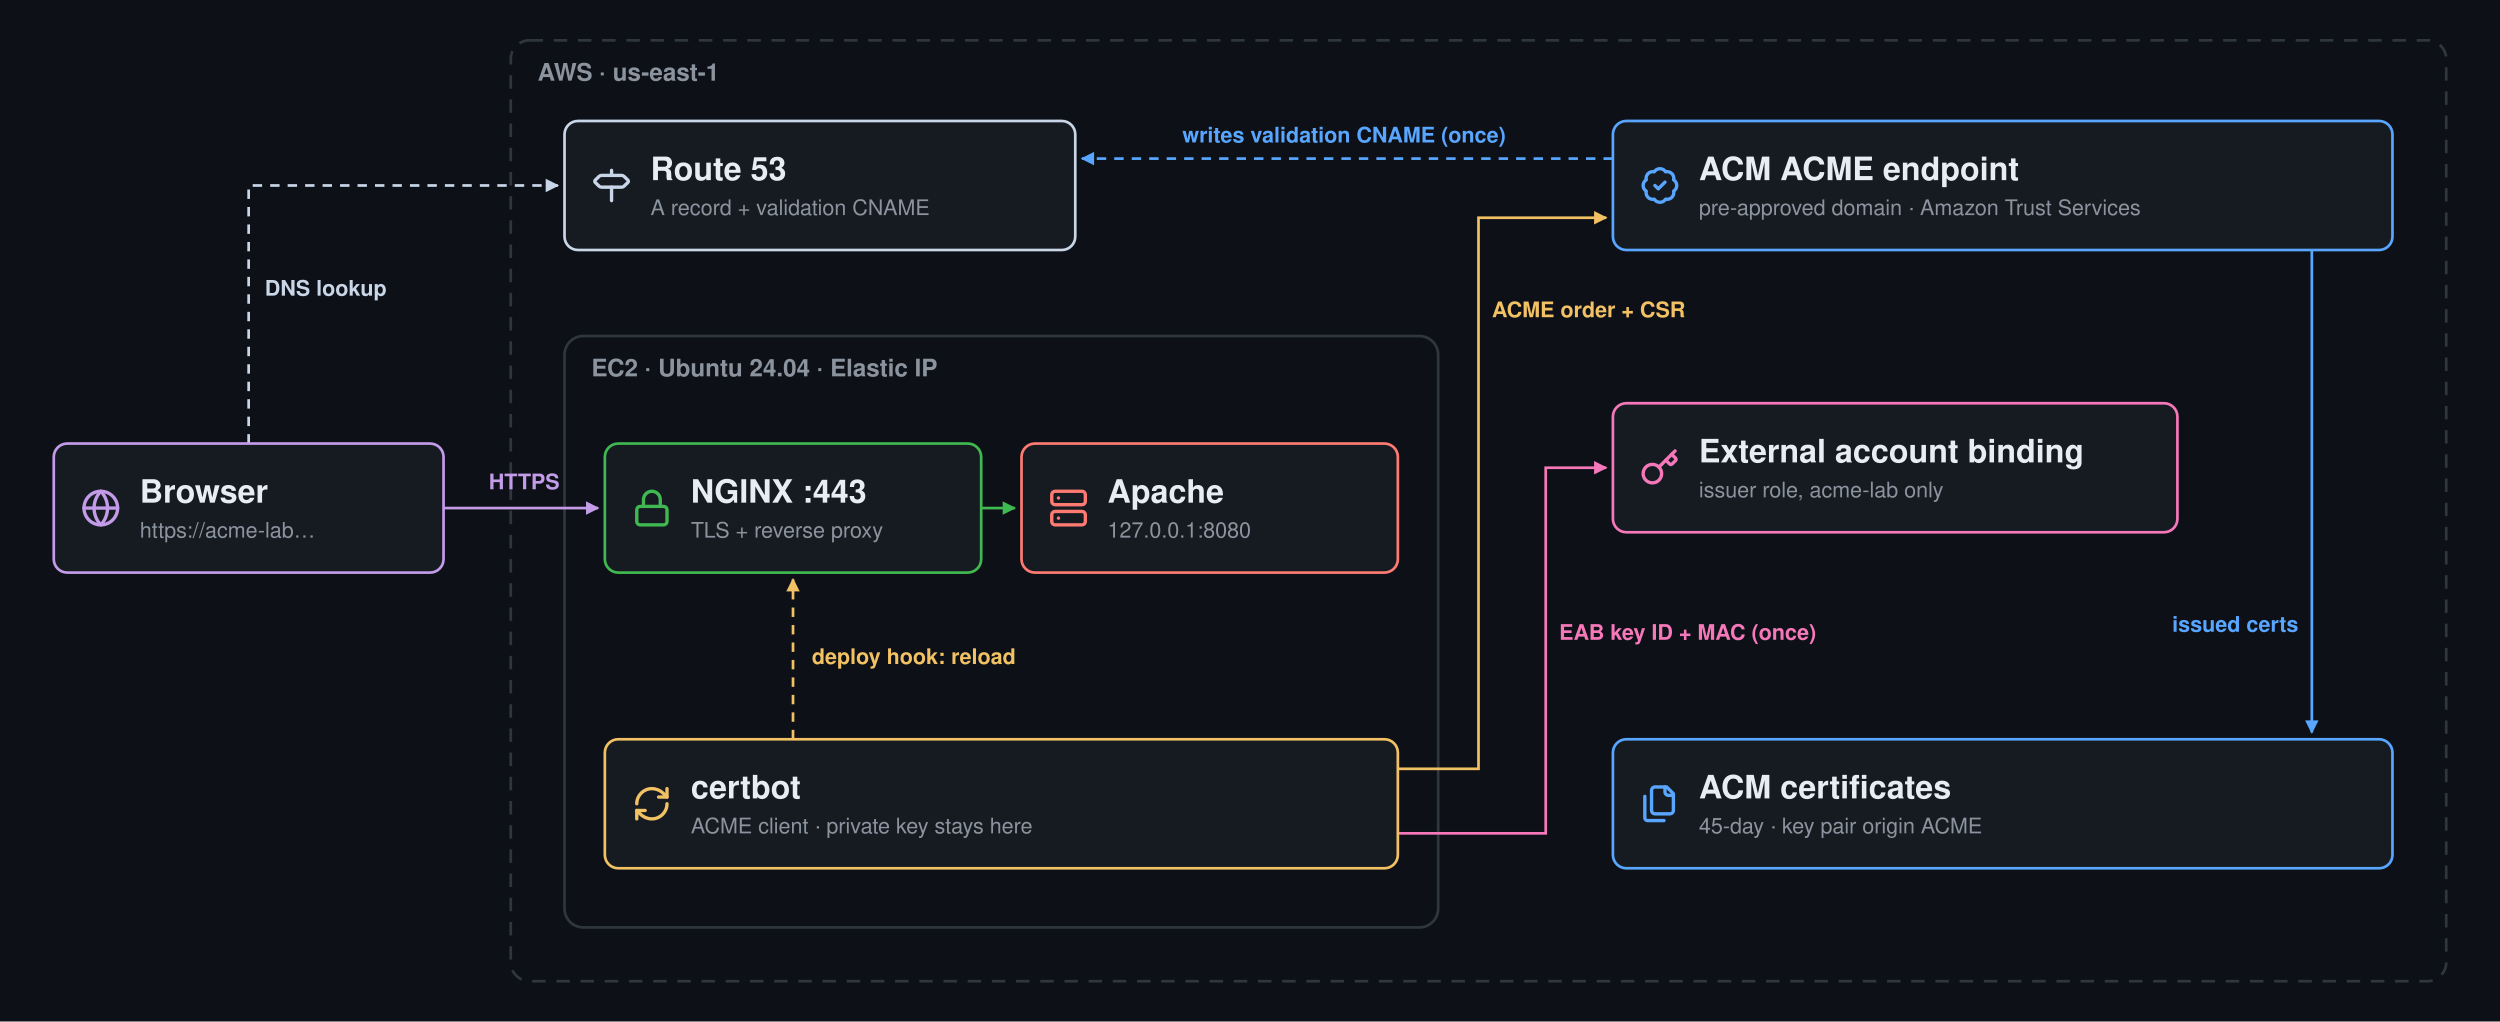
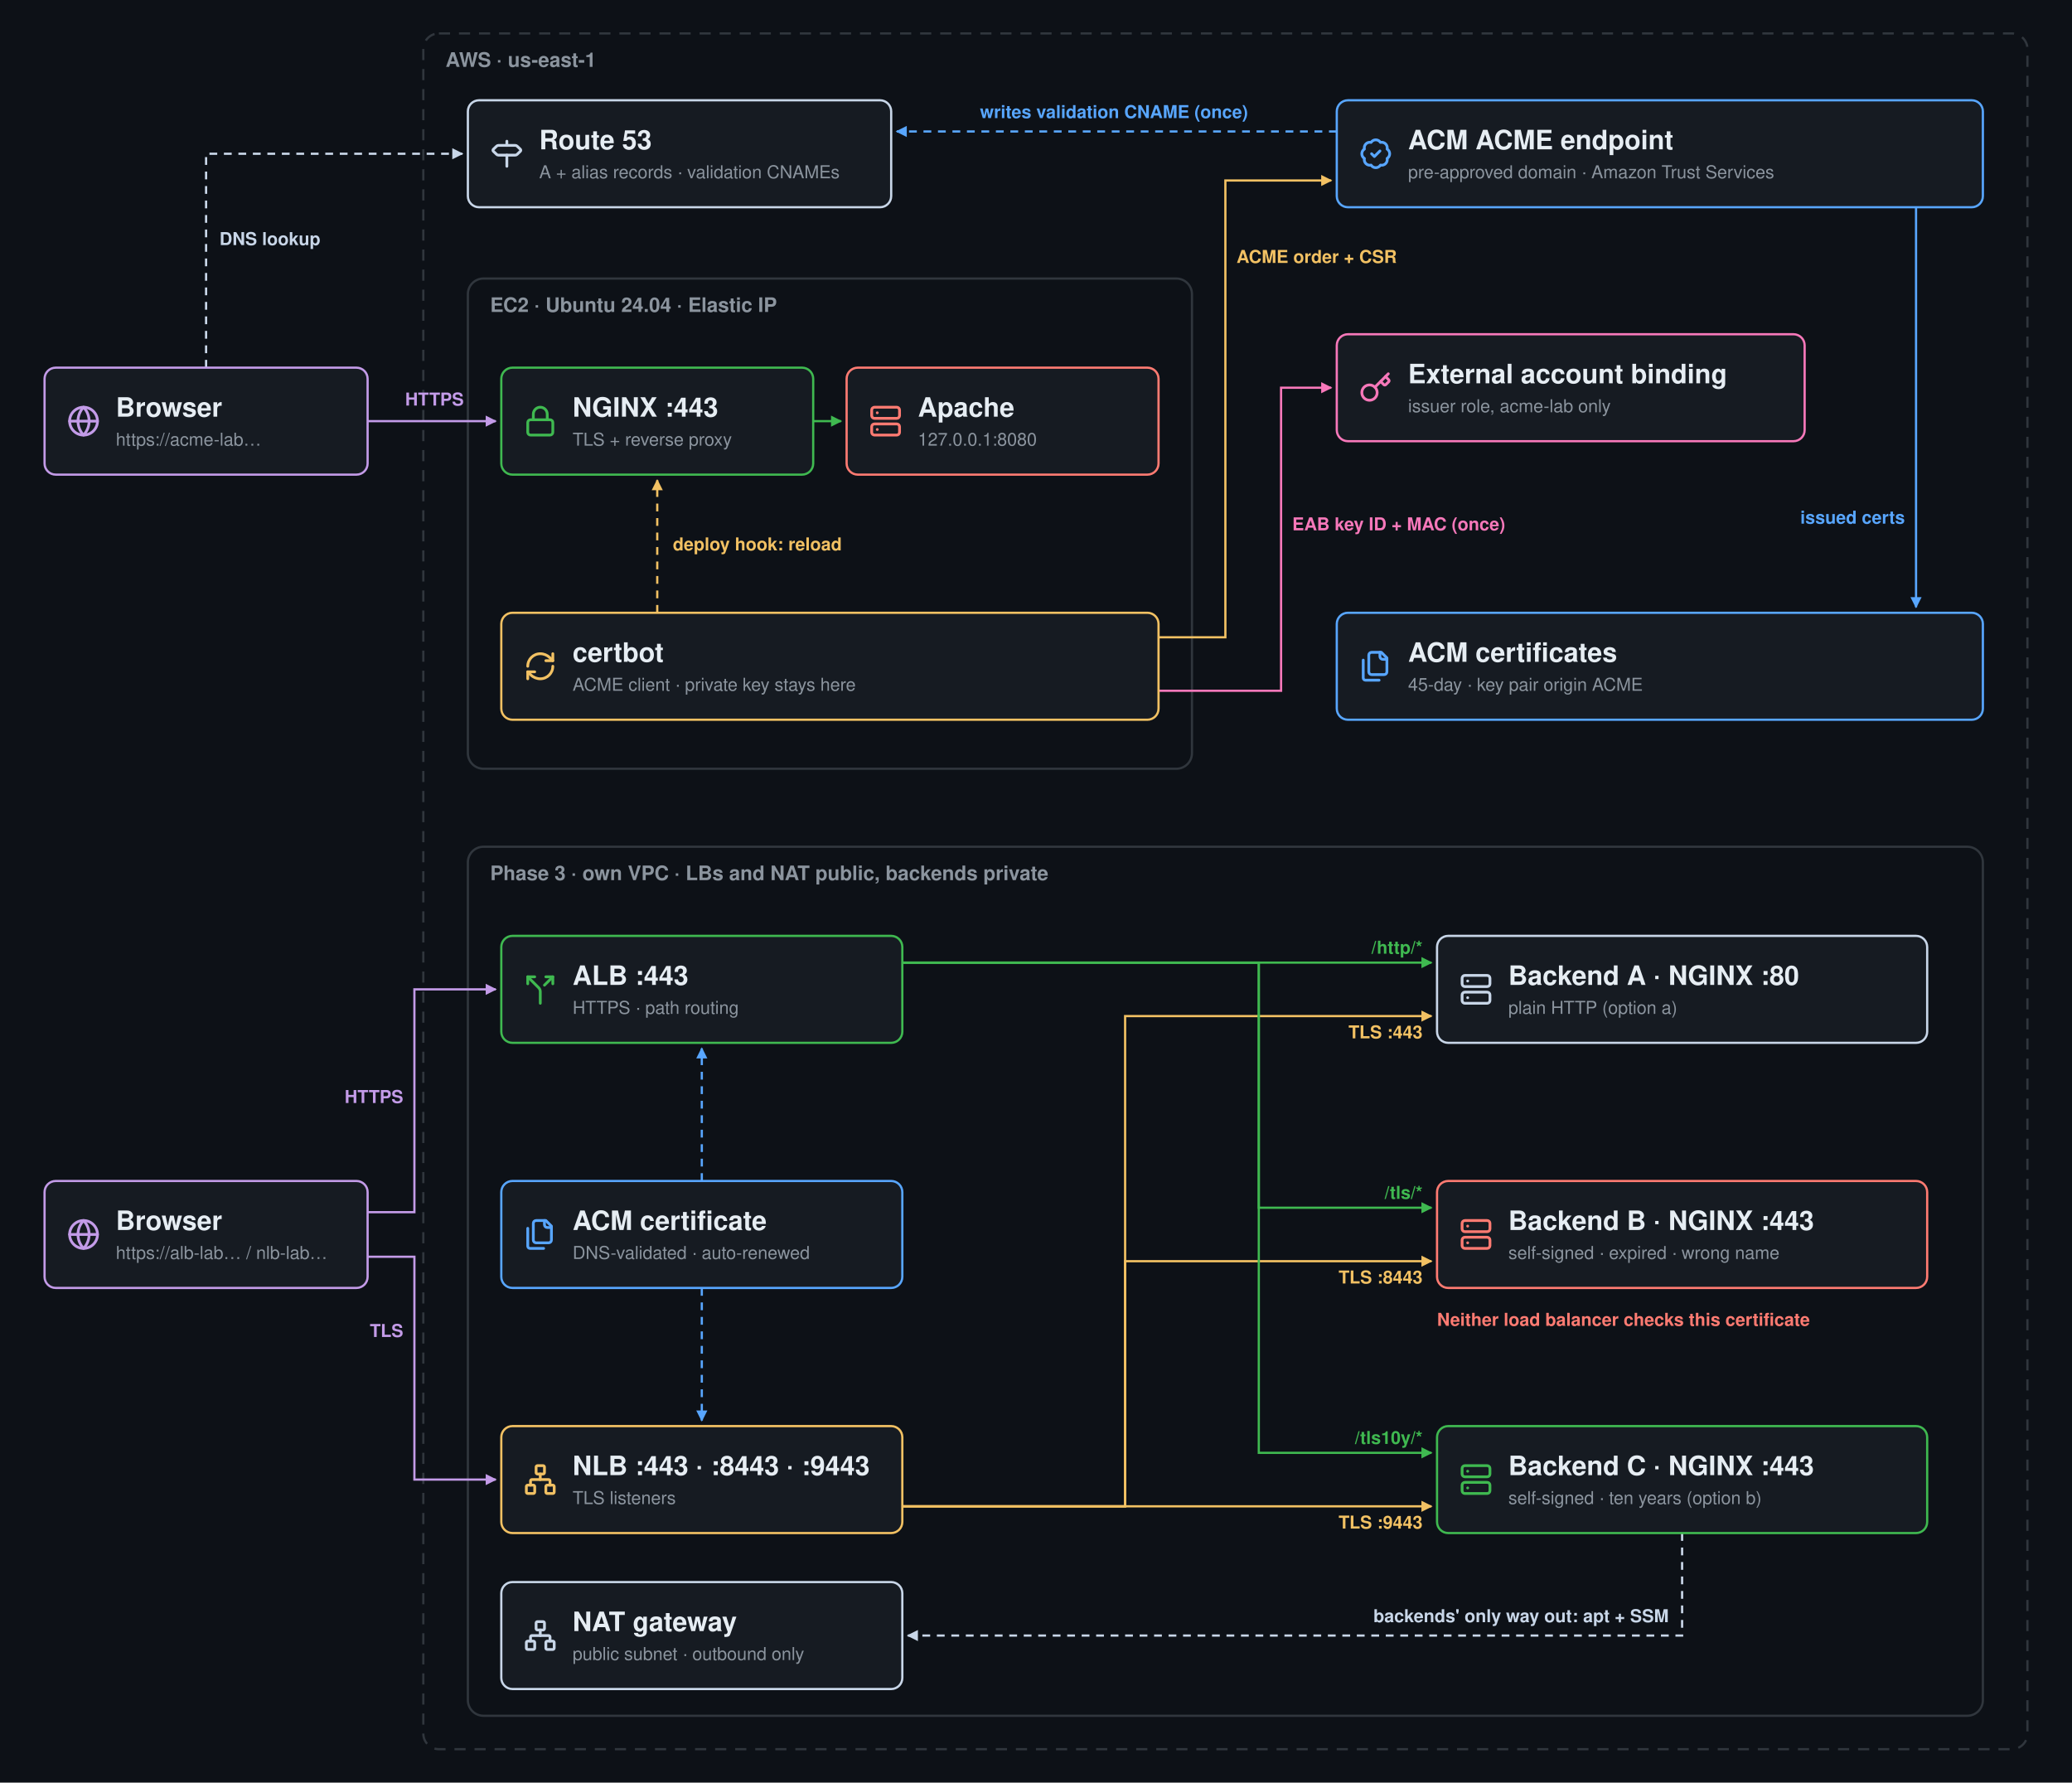
- <svg xmlns="http://www.w3.org/2000/svg" width="1860" height="760" viewBox="0 0 1860 760" role="img" aria-label="A browser reaches NGINX on an EC2 instance over HTTPS; NGINX proxies to Apache. certbot on the instance gets the certificate from the ACM ACME endpoint, which approved the domain through a Route 53 CNAME">
+ <svg xmlns="http://www.w3.org/2000/svg" width="1860" height="1600" viewBox="0 0 1860 1600" role="img" aria-label="A browser reaches NGINX on an EC2 instance over HTTPS; NGINX proxies to Apache. certbot on the instance gets the certificate from the ACM ACME endpoint, which approved the domain through a Route 53 CNAME. Below, an ALB and an NLB end TLS with a regular ACM certificate and forward to a plain HTTP backend and to a backend with an expired self-signed certificate">
  <defs>
    <marker id="a_e_dns" viewBox="0 0 10 10" refX="9" refY="5" markerWidth="5" markerHeight="5" orient="auto-start-reverse">
      <path d="M0,0 L10,5 L0,10 z" fill="#c8d6e8" />
    </marker>
    <marker id="a_e_https" viewBox="0 0 10 10" refX="9" refY="5" markerWidth="5" markerHeight="5" orient="auto-start-reverse">
      <path d="M0,0 L10,5 L0,10 z" fill="#c39be8" />
    </marker>
    <marker id="a_e_proxy" viewBox="0 0 10 10" refX="9" refY="5" markerWidth="5" markerHeight="5" orient="auto-start-reverse">
      <path d="M0,0 L10,5 L0,10 z" fill="#3fb950" />
    </marker>
    <marker id="a_e_reload" viewBox="0 0 10 10" refX="9" refY="5" markerWidth="5" markerHeight="5" orient="auto-start-reverse">
      <path d="M0,0 L10,5 L0,10 z" fill="#f2c163" />
    </marker>
    <marker id="a_e_cname" viewBox="0 0 10 10" refX="9" refY="5" markerWidth="5" markerHeight="5" orient="auto-start-reverse">
      <path d="M0,0 L10,5 L0,10 z" fill="#58a6ff" />
    </marker>
    <marker id="a_e_order" viewBox="0 0 10 10" refX="9" refY="5" markerWidth="5" markerHeight="5" orient="auto-start-reverse">
      <path d="M0,0 L10,5 L0,10 z" fill="#f2c163" />
    </marker>
    <marker id="a_e_eab" viewBox="0 0 10 10" refX="9" refY="5" markerWidth="5" markerHeight="5" orient="auto-start-reverse">
      <path d="M0,0 L10,5 L0,10 z" fill="#f778ba" />
    </marker>
    <marker id="a_e_issue" viewBox="0 0 10 10" refX="9" refY="5" markerWidth="5" markerHeight="5" orient="auto-start-reverse">
      <path d="M0,0 L10,5 L0,10 z" fill="#58a6ff" />
    </marker>
+     <marker id="a_e_nat" viewBox="0 0 10 10" refX="9" refY="5" markerWidth="5" markerHeight="5" orient="auto-start-reverse">
+       <path d="M0,0 L10,5 L0,10 z" fill="#c8d6e8" />
+     </marker>
+     <marker id="a_e_v2alb" viewBox="0 0 10 10" refX="9" refY="5" markerWidth="5" markerHeight="5" orient="auto-start-reverse">
+       <path d="M0,0 L10,5 L0,10 z" fill="#c39be8" />
+     </marker>
+     <marker id="a_e_v2nlb" viewBox="0 0 10 10" refX="9" refY="5" markerWidth="5" markerHeight="5" orient="auto-start-reverse">
+       <path d="M0,0 L10,5 L0,10 z" fill="#c39be8" />
+     </marker>
+     <marker id="a_e_certalb" viewBox="0 0 10 10" refX="9" refY="5" markerWidth="5" markerHeight="5" orient="auto-start-reverse">
+       <path d="M0,0 L10,5 L0,10 z" fill="#58a6ff" />
+     </marker>
+     <marker id="a_e_certnlb" viewBox="0 0 10 10" refX="9" refY="5" markerWidth="5" markerHeight="5" orient="auto-start-reverse">
+       <path d="M0,0 L10,5 L0,10 z" fill="#58a6ff" />
+     </marker>
+     <marker id="a_e_albA" viewBox="0 0 10 10" refX="9" refY="5" markerWidth="5" markerHeight="5" orient="auto-start-reverse">
+       <path d="M0,0 L10,5 L0,10 z" fill="#3fb950" />
+     </marker>
+     <marker id="a_e_nlbA" viewBox="0 0 10 10" refX="9" refY="5" markerWidth="5" markerHeight="5" orient="auto-start-reverse">
+       <path d="M0,0 L10,5 L0,10 z" fill="#f2c163" />
+     </marker>
+     <marker id="a_e_albB" viewBox="0 0 10 10" refX="9" refY="5" markerWidth="5" markerHeight="5" orient="auto-start-reverse">
+       <path d="M0,0 L10,5 L0,10 z" fill="#3fb950" />
+     </marker>
+     <marker id="a_e_nlbB" viewBox="0 0 10 10" refX="9" refY="5" markerWidth="5" markerHeight="5" orient="auto-start-reverse">
+       <path d="M0,0 L10,5 L0,10 z" fill="#f2c163" />
+     </marker>
+     <marker id="a_e_albC" viewBox="0 0 10 10" refX="9" refY="5" markerWidth="5" markerHeight="5" orient="auto-start-reverse">
+       <path d="M0,0 L10,5 L0,10 z" fill="#3fb950" />
+     </marker>
+     <marker id="a_e_nlbC" viewBox="0 0 10 10" refX="9" refY="5" markerWidth="5" markerHeight="5" orient="auto-start-reverse">
+       <path d="M0,0 L10,5 L0,10 z" fill="#f2c163" />
+     </marker>
  </defs>
-   <rect width="1860" height="760" fill="#0d1117" />
-   <rect x="380" y="30" width="1440" height="700" rx="14" fill="none" stroke="#30363d" stroke-width="2" stroke-dasharray="10 8" />
+   <rect width="1860" height="1600" fill="#0d1117" />
+   <rect x="380" y="30" width="1440" height="1540" rx="14" fill="none" stroke="#30363d" stroke-width="2" stroke-dasharray="10 8" />
  <text x="400" y="60" font-family="-apple-system, BlinkMacSystemFont, Segoe UI, Helvetica, Arial, sans-serif" font-size="18" font-weight="600" fill="#8b949e">AWS · us-east-1</text>
  <rect x="420" y="250" width="650" height="440" rx="14" fill="none" stroke="#30363d" stroke-width="2" />
  <text x="440" y="280" font-family="-apple-system, BlinkMacSystemFont, Segoe UI, Helvetica, Arial, sans-serif" font-size="18" font-weight="600" fill="#8b949e">EC2 · Ubuntu 24.04 · Elastic IP</text>
+   <rect x="420" y="760" width="1360" height="780" rx="14" fill="none" stroke="#30363d" stroke-width="2" />
+   <text x="440" y="790" font-family="-apple-system, BlinkMacSystemFont, Segoe UI, Helvetica, Arial, sans-serif" font-size="18" font-weight="600" fill="#8b949e">Phase 3 · own VPC · LBs and NAT public, backends private</text>
+   <text x="1290" y="1190" font-family="-apple-system, BlinkMacSystemFont, Segoe UI, Helvetica, Arial, sans-serif" font-size="16" font-weight="600" fill="#ff7b72">Neither load balancer checks this certificate</text>
  <path d="M185.0,330 V138.0 H415" fill="none" stroke="#c8d6e8" stroke-width="2" stroke-dasharray="7 6" marker-end="url(#a_e_dns)" />
  <text x="197.0" y="220" text-anchor="start" font-family="-apple-system, BlinkMacSystemFont, Segoe UI, Helvetica, Arial, sans-serif" font-size="16" font-weight="600" fill="#c8d6e8">DNS lookup</text>
  <path d="M330,378.0 L445,378.0" fill="none" stroke="#c39be8" stroke-width="2" marker-end="url(#a_e_https)" />
  <text x="390.0" y="364.0" text-anchor="middle" font-family="-apple-system, BlinkMacSystemFont, Segoe UI, Helvetica, Arial, sans-serif" font-size="16" font-weight="600" fill="#c39be8">HTTPS</text>
  <path d="M730,378.0 L755,378.0" fill="none" stroke="#3fb950" stroke-width="2" marker-end="url(#a_e_proxy)" />
  <path d="M590.0,550 L590.0,431" fill="none" stroke="#f2c163" stroke-width="2" stroke-dasharray="7 6" marker-end="url(#a_e_reload)" />
  <text x="604.0" y="494.0" text-anchor="start" font-family="-apple-system, BlinkMacSystemFont, Segoe UI, Helvetica, Arial, sans-serif" font-size="16" font-weight="600" fill="#f2c163">deploy hook: reload</text>
  <path d="M1200,118 L805,118" fill="none" stroke="#58a6ff" stroke-width="2" stroke-dasharray="7 6" marker-end="url(#a_e_cname)" />
  <text x="1000.0" y="106" text-anchor="middle" font-family="-apple-system, BlinkMacSystemFont, Segoe UI, Helvetica, Arial, sans-serif" font-size="16" font-weight="600" fill="#58a6ff">writes validation CNAME (once)</text>
  <path d="M1040,572 H1100 V162 H1195" fill="none" stroke="#f2c163" stroke-width="2" marker-end="url(#a_e_order)" />
  <text x="1110" y="236" text-anchor="start" font-family="-apple-system, BlinkMacSystemFont, Segoe UI, Helvetica, Arial, sans-serif" font-size="16" font-weight="600" fill="#f2c163">ACME order + CSR</text>
  <path d="M1040,620 H1150 V348.0 H1195" fill="none" stroke="#f778ba" stroke-width="2" marker-end="url(#a_e_eab)" />
  <text x="1160" y="476" text-anchor="start" font-family="-apple-system, BlinkMacSystemFont, Segoe UI, Helvetica, Arial, sans-serif" font-size="16" font-weight="600" fill="#f778ba">EAB key ID + MAC (once)</text>
  <path d="M1720,186 L1720,545" fill="none" stroke="#58a6ff" stroke-width="2" marker-end="url(#a_e_issue)" />
  <text x="1710" y="470" text-anchor="end" font-family="-apple-system, BlinkMacSystemFont, Segoe UI, Helvetica, Arial, sans-serif" font-size="16" font-weight="600" fill="#58a6ff">issued certs</text>
+   <path d="M1510.0,1376 V1468.0 H815" fill="none" stroke="#c8d6e8" stroke-width="2" stroke-dasharray="7 6" marker-end="url(#a_e_nat)" />
+   <text x="1498.0" y="1456.0" text-anchor="end" font-family="-apple-system, BlinkMacSystemFont, Segoe UI, Helvetica, Arial, sans-serif" font-size="16" font-weight="600" fill="#c8d6e8">backends' only way out: apt + SSM</text>
+   <path d="M330,1088.0 H372 V888.0 H445" fill="none" stroke="#c39be8" stroke-width="2" marker-end="url(#a_e_v2alb)" />
+   <text x="362" y="990" text-anchor="end" font-family="-apple-system, BlinkMacSystemFont, Segoe UI, Helvetica, Arial, sans-serif" font-size="16" font-weight="600" fill="#c39be8">HTTPS</text>
+   <path d="M330,1128.0 H372 V1328.0 H445" fill="none" stroke="#c39be8" stroke-width="2" marker-end="url(#a_e_v2nlb)" />
+   <text x="362" y="1200" text-anchor="end" font-family="-apple-system, BlinkMacSystemFont, Segoe UI, Helvetica, Arial, sans-serif" font-size="16" font-weight="600" fill="#c39be8">TLS</text>
+   <path d="M630.0,1060 V941" fill="none" stroke="#58a6ff" stroke-width="2" stroke-dasharray="7 6" marker-end="url(#a_e_certalb)" />
+   <path d="M630.0,1156 V1275" fill="none" stroke="#58a6ff" stroke-width="2" stroke-dasharray="7 6" marker-end="url(#a_e_certnlb)" />
+   <path d="M810,864.0 H1130 V864.0 H1285" fill="none" stroke="#3fb950" stroke-width="2" marker-end="url(#a_e_albA)" />
+   <text x="1277" y="856.0" text-anchor="end" font-family="-apple-system, BlinkMacSystemFont, Segoe UI, Helvetica, Arial, sans-serif" font-size="16" font-weight="600" fill="#3fb950">/http/*</text>
+   <path d="M810,1352.0 H1010 V912.0 H1285" fill="none" stroke="#f2c163" stroke-width="2" marker-end="url(#a_e_nlbA)" />
+   <text x="1277" y="932.0" text-anchor="end" font-family="-apple-system, BlinkMacSystemFont, Segoe UI, Helvetica, Arial, sans-serif" font-size="16" font-weight="600" fill="#f2c163">TLS :443</text>
+   <path d="M810,864.0 H1130 V1084.0 H1285" fill="none" stroke="#3fb950" stroke-width="2" marker-end="url(#a_e_albB)" />
+   <text x="1277" y="1076.0" text-anchor="end" font-family="-apple-system, BlinkMacSystemFont, Segoe UI, Helvetica, Arial, sans-serif" font-size="16" font-weight="600" fill="#3fb950">/tls/*</text>
+   <path d="M810,1352.0 H1010 V1132.0 H1285" fill="none" stroke="#f2c163" stroke-width="2" marker-end="url(#a_e_nlbB)" />
+   <text x="1277" y="1152.0" text-anchor="end" font-family="-apple-system, BlinkMacSystemFont, Segoe UI, Helvetica, Arial, sans-serif" font-size="16" font-weight="600" fill="#f2c163">TLS :8443</text>
+   <path d="M810,864.0 H1130 V1304.0 H1285" fill="none" stroke="#3fb950" stroke-width="2" marker-end="url(#a_e_albC)" />
+   <text x="1277" y="1296.0" text-anchor="end" font-family="-apple-system, BlinkMacSystemFont, Segoe UI, Helvetica, Arial, sans-serif" font-size="16" font-weight="600" fill="#3fb950">/tls10y/*</text>
+   <path d="M810,1352.0 H1010 V1352.0 H1285" fill="none" stroke="#f2c163" stroke-width="2" marker-end="url(#a_e_nlbC)" />
+   <text x="1277" y="1372.0" text-anchor="end" font-family="-apple-system, BlinkMacSystemFont, Segoe UI, Helvetica, Arial, sans-serif" font-size="16" font-weight="600" fill="#f2c163">TLS :9443</text>
  <rect x="40" y="330" width="290" height="96" rx="10" ry="10" fill="#161b22" stroke="#c39be8" stroke-width="2" />
  <g transform="translate(60,363.0) scale(1.25)" fill="none" stroke="#c39be8" stroke-width="2" stroke-linecap="round" stroke-linejoin="round">
    <circle cx="12" cy="12" r="10" />
    <path d="M12 2a14.5 14.5 0 0 0 0 20 14.5 14.5 0 0 0 0-20" />
    <path d="M2 12h20" />
  </g>
  <text x="104.0" y="374.0" font-family="-apple-system, BlinkMacSystemFont, Segoe UI, Helvetica, Arial, sans-serif" font-size="24" font-weight="600" fill="#e6edf3">Browser</text>
  <text x="104.0" y="400.0" font-family="-apple-system, BlinkMacSystemFont, Segoe UI, Helvetica, Arial, sans-serif" font-size="16" fill="#8b949e">https://acme-lab…</text>
  <rect x="420" y="90" width="380" height="96" rx="10" ry="10" fill="#161b22" stroke="#c8d6e8" stroke-width="2" />
  <g transform="translate(440,123.0) scale(1.25)" fill="none" stroke="#c8d6e8" stroke-width="2" stroke-linecap="round" stroke-linejoin="round">
    <path d="M12 13v8" />
    <path d="M12 3v3" />
    <path d="M18 6a2 2 0 0 1 1.387.56l2.307 2.22a1 1 0 0 1 0 1.44l-2.307 2.22A2 2 0 0 1 18 13H6a2 2 0 0 1-1.387-.56l-2.306-2.22a1 1 0 0 1 0-1.44l2.306-2.22A2 2 0 0 1 6 6z" />
  </g>
  <text x="484.0" y="134.0" font-family="-apple-system, BlinkMacSystemFont, Segoe UI, Helvetica, Arial, sans-serif" font-size="24" font-weight="600" fill="#e6edf3">Route 53</text>
-   <text x="484.0" y="160.0" font-family="-apple-system, BlinkMacSystemFont, Segoe UI, Helvetica, Arial, sans-serif" font-size="16" fill="#8b949e">A record + validation CNAME</text>
+   <text x="484.0" y="160.0" font-family="-apple-system, BlinkMacSystemFont, Segoe UI, Helvetica, Arial, sans-serif" font-size="16" fill="#8b949e">A + alias records · validation CNAMEs</text>
  <rect x="450" y="330" width="280" height="96" rx="10" ry="10" fill="#161b22" stroke="#3fb950" stroke-width="2" />
  <g transform="translate(470,363.0) scale(1.25)" fill="none" stroke="#3fb950" stroke-width="2" stroke-linecap="round" stroke-linejoin="round">
    <rect width="18" height="11" x="3" y="11" rx="2" ry="2" />
    <path d="M7 11V7a5 5 0 0 1 10 0v4" />
  </g>
  <text x="514.0" y="374.0" font-family="-apple-system, BlinkMacSystemFont, Segoe UI, Helvetica, Arial, sans-serif" font-size="24" font-weight="600" fill="#e6edf3">NGINX :443</text>
  <text x="514.0" y="400.0" font-family="-apple-system, BlinkMacSystemFont, Segoe UI, Helvetica, Arial, sans-serif" font-size="16" fill="#8b949e">TLS + reverse proxy</text>
  <rect x="760" y="330" width="280" height="96" rx="10" ry="10" fill="#161b22" stroke="#ff7b72" stroke-width="2" />
  <g transform="translate(780,363.0) scale(1.25)" fill="none" stroke="#ff7b72" stroke-width="2" stroke-linecap="round" stroke-linejoin="round">
    <rect width="20" height="8" x="2" y="2" rx="2" ry="2" />
    <rect width="20" height="8" x="2" y="14" rx="2" ry="2" />
    <line x1="6" x2="6.01" y1="6" y2="6" />
    <line x1="6" x2="6.01" y1="18" y2="18" />
  </g>
  <text x="824.0" y="374.0" font-family="-apple-system, BlinkMacSystemFont, Segoe UI, Helvetica, Arial, sans-serif" font-size="24" font-weight="600" fill="#e6edf3">Apache</text>
  <text x="824.0" y="400.0" font-family="-apple-system, BlinkMacSystemFont, Segoe UI, Helvetica, Arial, sans-serif" font-size="16" fill="#8b949e">127.0.0.1:8080</text>
  <rect x="450" y="550" width="590" height="96" rx="10" ry="10" fill="#161b22" stroke="#f2c163" stroke-width="2" />
  <g transform="translate(470,583.0) scale(1.25)" fill="none" stroke="#f2c163" stroke-width="2" stroke-linecap="round" stroke-linejoin="round">
    <path d="M3 12a9 9 0 0 1 9-9 9.75 9.75 0 0 1 6.74 2.74L21 8" />
    <path d="M21 3v5h-5" />
    <path d="M21 12a9 9 0 0 1-9 9 9.75 9.75 0 0 1-6.74-2.74L3 16" />
    <path d="M8 16H3v5" />
  </g>
  <text x="514.0" y="594.0" font-family="-apple-system, BlinkMacSystemFont, Segoe UI, Helvetica, Arial, sans-serif" font-size="24" font-weight="600" fill="#e6edf3">certbot</text>
  <text x="514.0" y="620.0" font-family="-apple-system, BlinkMacSystemFont, Segoe UI, Helvetica, Arial, sans-serif" font-size="16" fill="#8b949e">ACME client · private key stays here</text>
  <rect x="1200" y="90" width="580" height="96" rx="10" ry="10" fill="#161b22" stroke="#58a6ff" stroke-width="2" />
  <g transform="translate(1220,123.0) scale(1.25)" fill="none" stroke="#58a6ff" stroke-width="2" stroke-linecap="round" stroke-linejoin="round">
    <path d="M3.85 8.62a4 4 0 0 1 4.78-4.77 4 4 0 0 1 6.74 0 4 4 0 0 1 4.78 4.78 4 4 0 0 1 0 6.74 4 4 0 0 1-4.77 4.78 4 4 0 0 1-6.75 0 4 4 0 0 1-4.78-4.77 4 4 0 0 1 0-6.76Z" />
    <path d="m9 12 2 2 4-4" />
  </g>
  <text x="1264.0" y="134.0" font-family="-apple-system, BlinkMacSystemFont, Segoe UI, Helvetica, Arial, sans-serif" font-size="24" font-weight="600" fill="#e6edf3">ACM ACME endpoint</text>
  <text x="1264.0" y="160.0" font-family="-apple-system, BlinkMacSystemFont, Segoe UI, Helvetica, Arial, sans-serif" font-size="16" fill="#8b949e">pre-approved domain · Amazon Trust Services</text>
  <rect x="1200" y="300" width="420" height="96" rx="10" ry="10" fill="#161b22" stroke="#f778ba" stroke-width="2" />
  <g transform="translate(1220,333.0) scale(1.25)" fill="none" stroke="#f778ba" stroke-width="2" stroke-linecap="round" stroke-linejoin="round">
    <path d="m15.5 7.5 2.3 2.3a1 1 0 0 0 1.4 0l2.1-2.1a1 1 0 0 0 0-1.4L19 4" />
    <path d="m21 2-9.6 9.6" />
    <circle cx="7.5" cy="15.5" r="5.5" />
  </g>
  <text x="1264.0" y="344.0" font-family="-apple-system, BlinkMacSystemFont, Segoe UI, Helvetica, Arial, sans-serif" font-size="24" font-weight="600" fill="#e6edf3">External account binding</text>
  <text x="1264.0" y="370.0" font-family="-apple-system, BlinkMacSystemFont, Segoe UI, Helvetica, Arial, sans-serif" font-size="16" fill="#8b949e">issuer role, acme-lab only</text>
  <rect x="1200" y="550" width="580" height="96" rx="10" ry="10" fill="#161b22" stroke="#58a6ff" stroke-width="2" />
  <g transform="translate(1220,583.0) scale(1.25)" fill="none" stroke="#58a6ff" stroke-width="2" stroke-linecap="round" stroke-linejoin="round">
    <path d="M20 7h-3a2 2 0 0 1-2-2V2" />
    <path d="M9 18a2 2 0 0 1-2-2V4a2 2 0 0 1 2-2h7l4 4v10a2 2 0 0 1-2 2Z" />
    <path d="M3 7.6v12.8A1.6 1.6 0 0 0 4.6 22h9.8" />
  </g>
  <text x="1264.0" y="594.0" font-family="-apple-system, BlinkMacSystemFont, Segoe UI, Helvetica, Arial, sans-serif" font-size="24" font-weight="600" fill="#e6edf3">ACM certificates</text>
  <text x="1264.0" y="620.0" font-family="-apple-system, BlinkMacSystemFont, Segoe UI, Helvetica, Arial, sans-serif" font-size="16" fill="#8b949e">45-day · key pair origin ACME</text>
+   <rect x="40" y="1060" width="290" height="96" rx="10" ry="10" fill="#161b22" stroke="#c39be8" stroke-width="2" />
+   <g transform="translate(60,1093.0) scale(1.25)" fill="none" stroke="#c39be8" stroke-width="2" stroke-linecap="round" stroke-linejoin="round">
+     <circle cx="12" cy="12" r="10" />
+     <path d="M12 2a14.5 14.5 0 0 0 0 20 14.5 14.5 0 0 0 0-20" />
+     <path d="M2 12h20" />
+   </g>
+   <text x="104.0" y="1104.0" font-family="-apple-system, BlinkMacSystemFont, Segoe UI, Helvetica, Arial, sans-serif" font-size="24" font-weight="600" fill="#e6edf3">Browser</text>
+   <text x="104.0" y="1130.0" font-family="-apple-system, BlinkMacSystemFont, Segoe UI, Helvetica, Arial, sans-serif" font-size="16" fill="#8b949e">https://alb-lab… / nlb-lab…</text>
+   <rect x="450" y="840" width="360" height="96" rx="10" ry="10" fill="#161b22" stroke="#3fb950" stroke-width="2" />
+   <g transform="translate(470,873.0) scale(1.25)" fill="none" stroke="#3fb950" stroke-width="2" stroke-linecap="round" stroke-linejoin="round">
+     <path d="M16 3h5v5" />
+     <path d="M8 3H3v5" />
+     <path d="M12 22v-8.3a4 4 0 0 0-1.172-2.872L3 3" />
+     <path d="m15 9 6-6" />
+   </g>
+   <text x="514.0" y="884.0" font-family="-apple-system, BlinkMacSystemFont, Segoe UI, Helvetica, Arial, sans-serif" font-size="24" font-weight="600" fill="#e6edf3">ALB :443</text>
+   <text x="514.0" y="910.0" font-family="-apple-system, BlinkMacSystemFont, Segoe UI, Helvetica, Arial, sans-serif" font-size="16" fill="#8b949e">HTTPS · path routing</text>
+   <rect x="450" y="1060" width="360" height="96" rx="10" ry="10" fill="#161b22" stroke="#58a6ff" stroke-width="2" />
+   <g transform="translate(470,1093.0) scale(1.25)" fill="none" stroke="#58a6ff" stroke-width="2" stroke-linecap="round" stroke-linejoin="round">
+     <path d="M20 7h-3a2 2 0 0 1-2-2V2" />
+     <path d="M9 18a2 2 0 0 1-2-2V4a2 2 0 0 1 2-2h7l4 4v10a2 2 0 0 1-2 2Z" />
+     <path d="M3 7.6v12.8A1.6 1.6 0 0 0 4.6 22h9.8" />
+   </g>
+   <text x="514.0" y="1104.0" font-family="-apple-system, BlinkMacSystemFont, Segoe UI, Helvetica, Arial, sans-serif" font-size="24" font-weight="600" fill="#e6edf3">ACM certificate</text>
+   <text x="514.0" y="1130.0" font-family="-apple-system, BlinkMacSystemFont, Segoe UI, Helvetica, Arial, sans-serif" font-size="16" fill="#8b949e">DNS-validated · auto-renewed</text>
+   <rect x="450" y="1280" width="360" height="96" rx="10" ry="10" fill="#161b22" stroke="#f2c163" stroke-width="2" />
+   <g transform="translate(470,1313.0) scale(1.25)" fill="none" stroke="#f2c163" stroke-width="2" stroke-linecap="round" stroke-linejoin="round">
+     <rect x="16" y="16" width="6" height="6" rx="1" />
+     <rect x="2" y="16" width="6" height="6" rx="1" />
+     <rect x="9" y="2" width="6" height="6" rx="1" />
+     <path d="M5 16v-3a1 1 0 0 1 1-1h12a1 1 0 0 1 1 1v3" />
+     <path d="M12 12V8" />
+   </g>
+   <text x="514.0" y="1324.0" font-family="-apple-system, BlinkMacSystemFont, Segoe UI, Helvetica, Arial, sans-serif" font-size="24" font-weight="600" fill="#e6edf3">NLB :443 · :8443 · :9443</text>
+   <text x="514.0" y="1350.0" font-family="-apple-system, BlinkMacSystemFont, Segoe UI, Helvetica, Arial, sans-serif" font-size="16" fill="#8b949e">TLS listeners</text>
+   <rect x="1290" y="840" width="440" height="96" rx="10" ry="10" fill="#161b22" stroke="#c8d6e8" stroke-width="2" />
+   <g transform="translate(1310,873.0) scale(1.25)" fill="none" stroke="#c8d6e8" stroke-width="2" stroke-linecap="round" stroke-linejoin="round">
+     <rect width="20" height="8" x="2" y="2" rx="2" ry="2" />
+     <rect width="20" height="8" x="2" y="14" rx="2" ry="2" />
+     <line x1="6" x2="6.01" y1="6" y2="6" />
+     <line x1="6" x2="6.01" y1="18" y2="18" />
+   </g>
+   <text x="1354.0" y="884.0" font-family="-apple-system, BlinkMacSystemFont, Segoe UI, Helvetica, Arial, sans-serif" font-size="24" font-weight="600" fill="#e6edf3">Backend A · NGINX :80</text>
+   <text x="1354.0" y="910.0" font-family="-apple-system, BlinkMacSystemFont, Segoe UI, Helvetica, Arial, sans-serif" font-size="16" fill="#8b949e">plain HTTP (option a)</text>
+   <rect x="1290" y="1060" width="440" height="96" rx="10" ry="10" fill="#161b22" stroke="#ff7b72" stroke-width="2" />
+   <g transform="translate(1310,1093.0) scale(1.25)" fill="none" stroke="#ff7b72" stroke-width="2" stroke-linecap="round" stroke-linejoin="round">
+     <rect width="20" height="8" x="2" y="2" rx="2" ry="2" />
+     <rect width="20" height="8" x="2" y="14" rx="2" ry="2" />
+     <line x1="6" x2="6.01" y1="6" y2="6" />
+     <line x1="6" x2="6.01" y1="18" y2="18" />
+   </g>
+   <text x="1354.0" y="1104.0" font-family="-apple-system, BlinkMacSystemFont, Segoe UI, Helvetica, Arial, sans-serif" font-size="24" font-weight="600" fill="#e6edf3">Backend B · NGINX :443</text>
+   <text x="1354.0" y="1130.0" font-family="-apple-system, BlinkMacSystemFont, Segoe UI, Helvetica, Arial, sans-serif" font-size="16" fill="#8b949e">self-signed · expired · wrong name</text>
+   <rect x="1290" y="1280" width="440" height="96" rx="10" ry="10" fill="#161b22" stroke="#3fb950" stroke-width="2" />
+   <g transform="translate(1310,1313.0) scale(1.25)" fill="none" stroke="#3fb950" stroke-width="2" stroke-linecap="round" stroke-linejoin="round">
+     <rect width="20" height="8" x="2" y="2" rx="2" ry="2" />
+     <rect width="20" height="8" x="2" y="14" rx="2" ry="2" />
+     <line x1="6" x2="6.01" y1="6" y2="6" />
+     <line x1="6" x2="6.01" y1="18" y2="18" />
+   </g>
+   <text x="1354.0" y="1324.0" font-family="-apple-system, BlinkMacSystemFont, Segoe UI, Helvetica, Arial, sans-serif" font-size="24" font-weight="600" fill="#e6edf3">Backend C · NGINX :443</text>
+   <text x="1354.0" y="1350.0" font-family="-apple-system, BlinkMacSystemFont, Segoe UI, Helvetica, Arial, sans-serif" font-size="16" fill="#8b949e">self-signed · ten years (option b)</text>
+   <rect x="450" y="1420" width="360" height="96" rx="10" ry="10" fill="#161b22" stroke="#c8d6e8" stroke-width="2" />
+   <g transform="translate(470,1453.0) scale(1.25)" fill="none" stroke="#c8d6e8" stroke-width="2" stroke-linecap="round" stroke-linejoin="round">
+     <rect x="16" y="16" width="6" height="6" rx="1" />
+     <rect x="2" y="16" width="6" height="6" rx="1" />
+     <rect x="9" y="2" width="6" height="6" rx="1" />
+     <path d="M5 16v-3a1 1 0 0 1 1-1h12a1 1 0 0 1 1 1v3" />
+     <path d="M12 12V8" />
+   </g>
+   <text x="514.0" y="1464.0" font-family="-apple-system, BlinkMacSystemFont, Segoe UI, Helvetica, Arial, sans-serif" font-size="24" font-weight="600" fill="#e6edf3">NAT gateway</text>
+   <text x="514.0" y="1490.0" font-family="-apple-system, BlinkMacSystemFont, Segoe UI, Helvetica, Arial, sans-serif" font-size="16" fill="#8b949e">public subnet · outbound only</text>
</svg>
